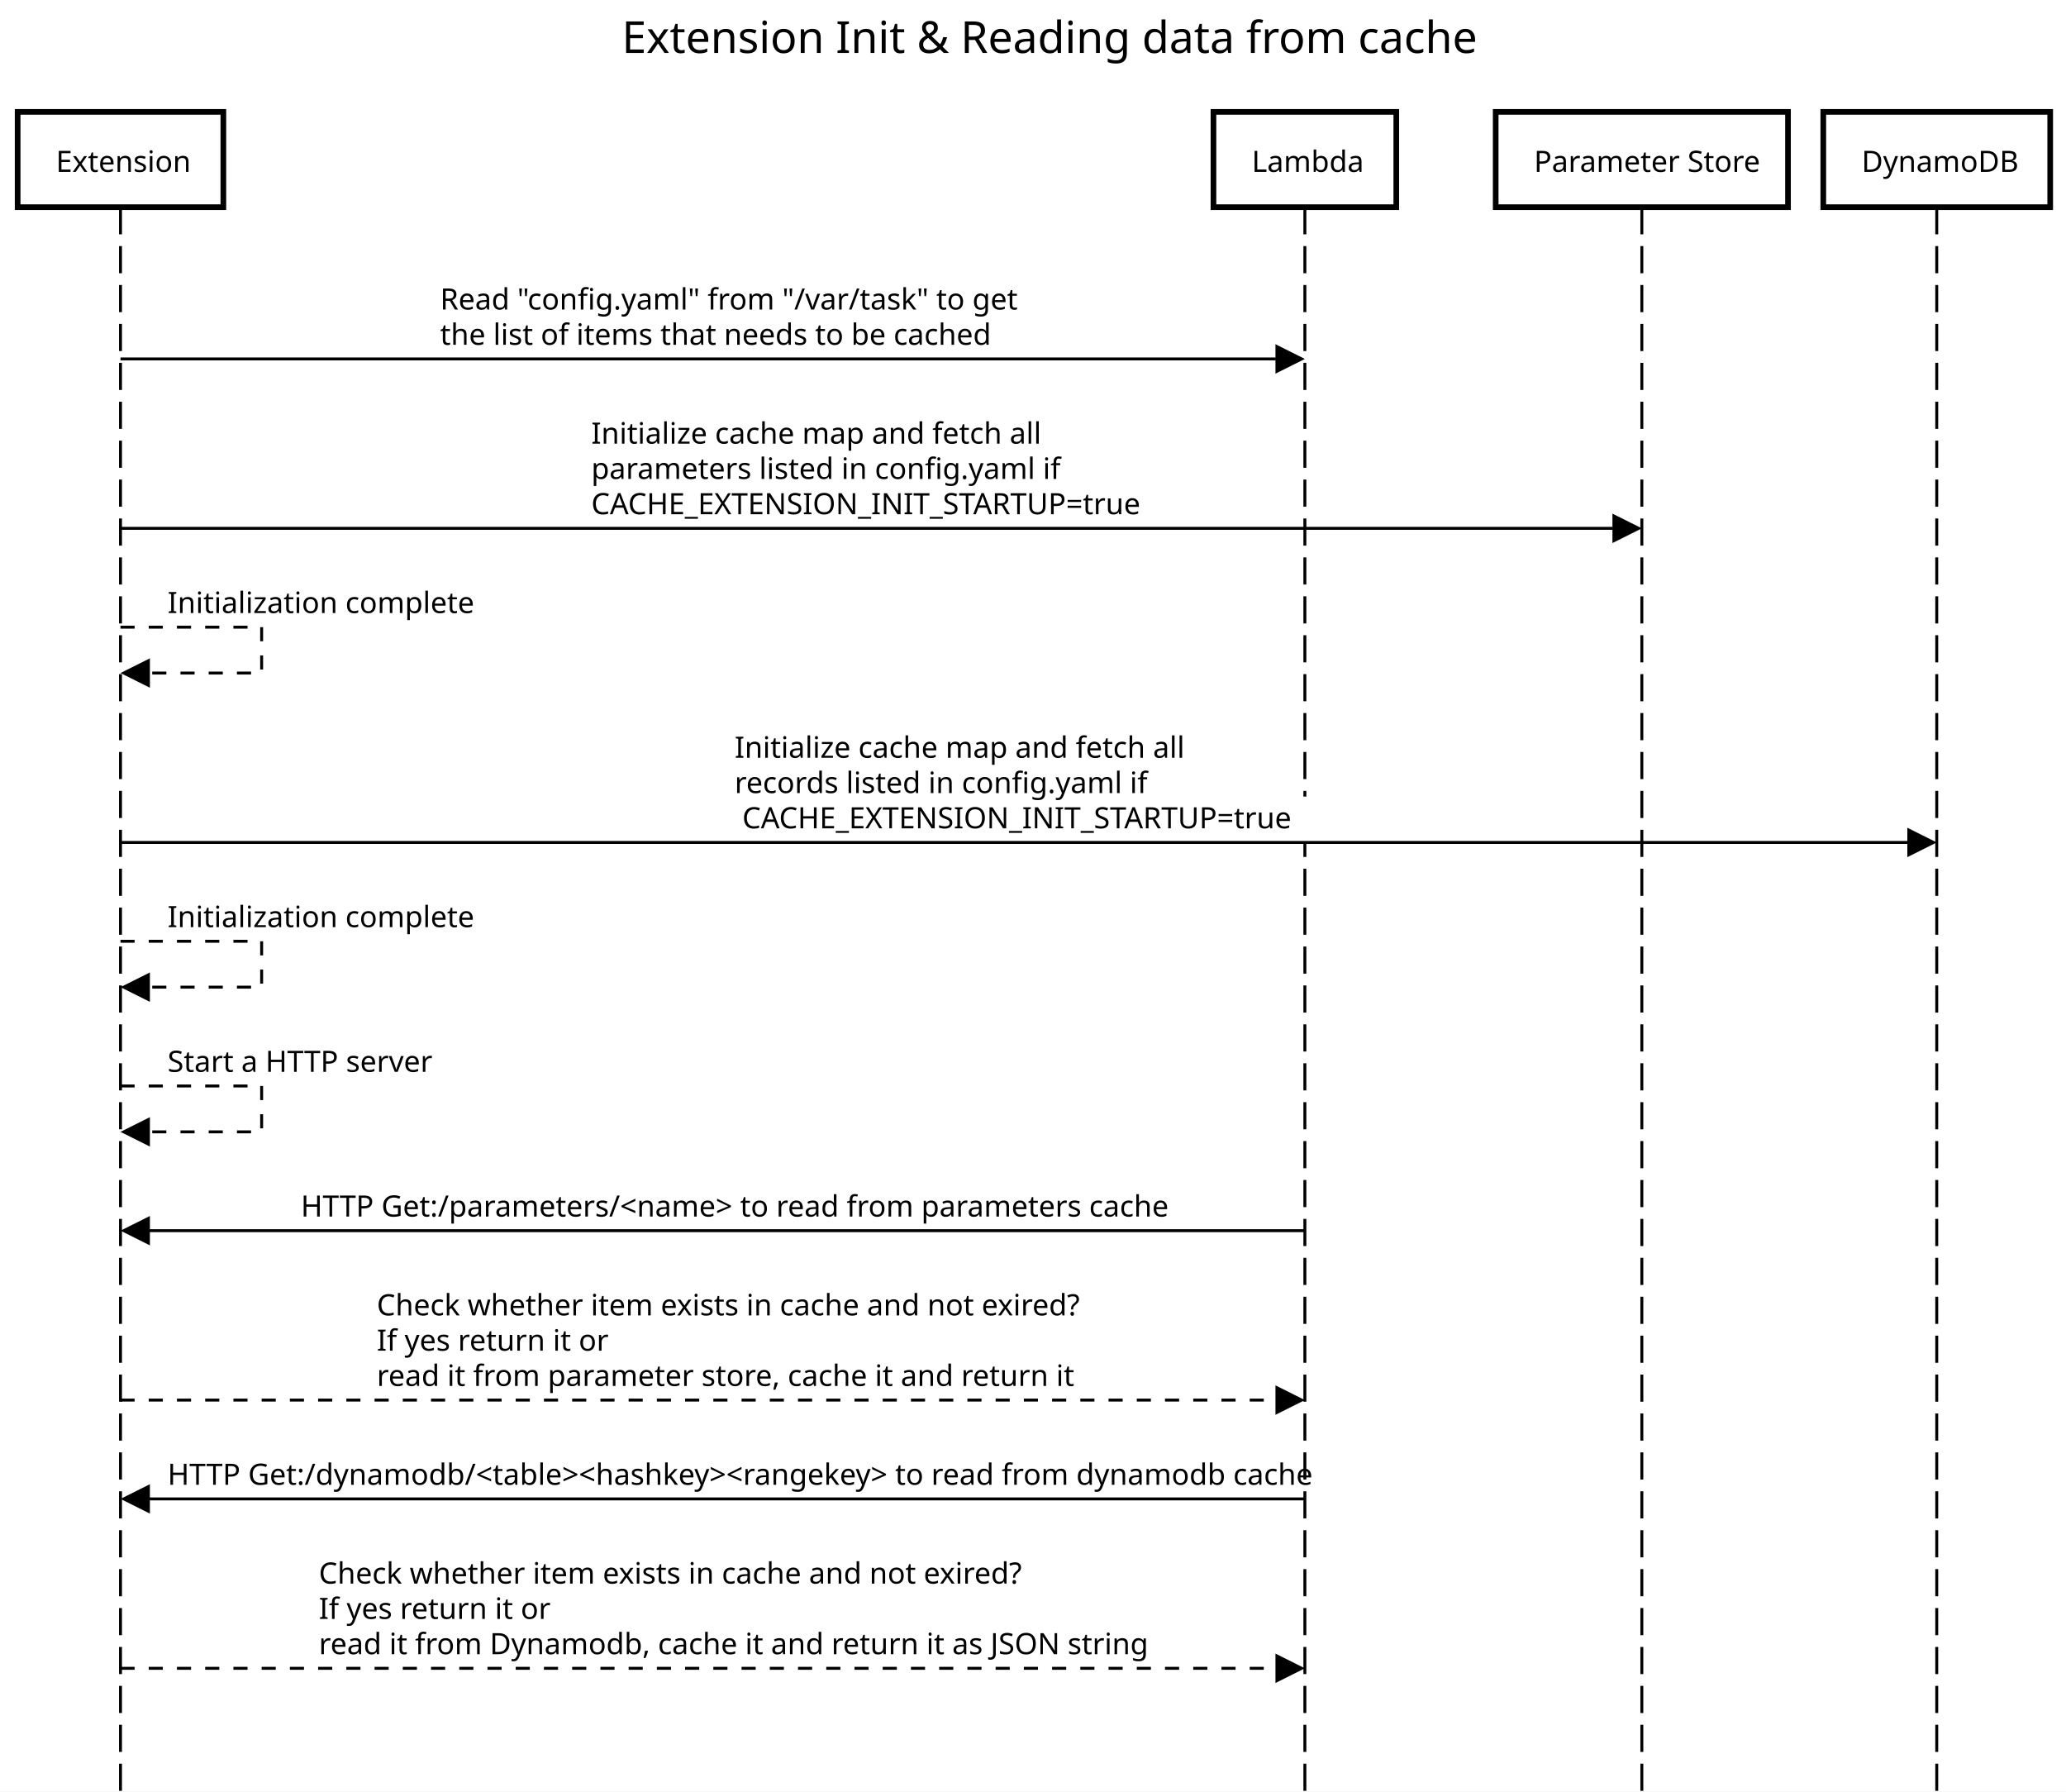
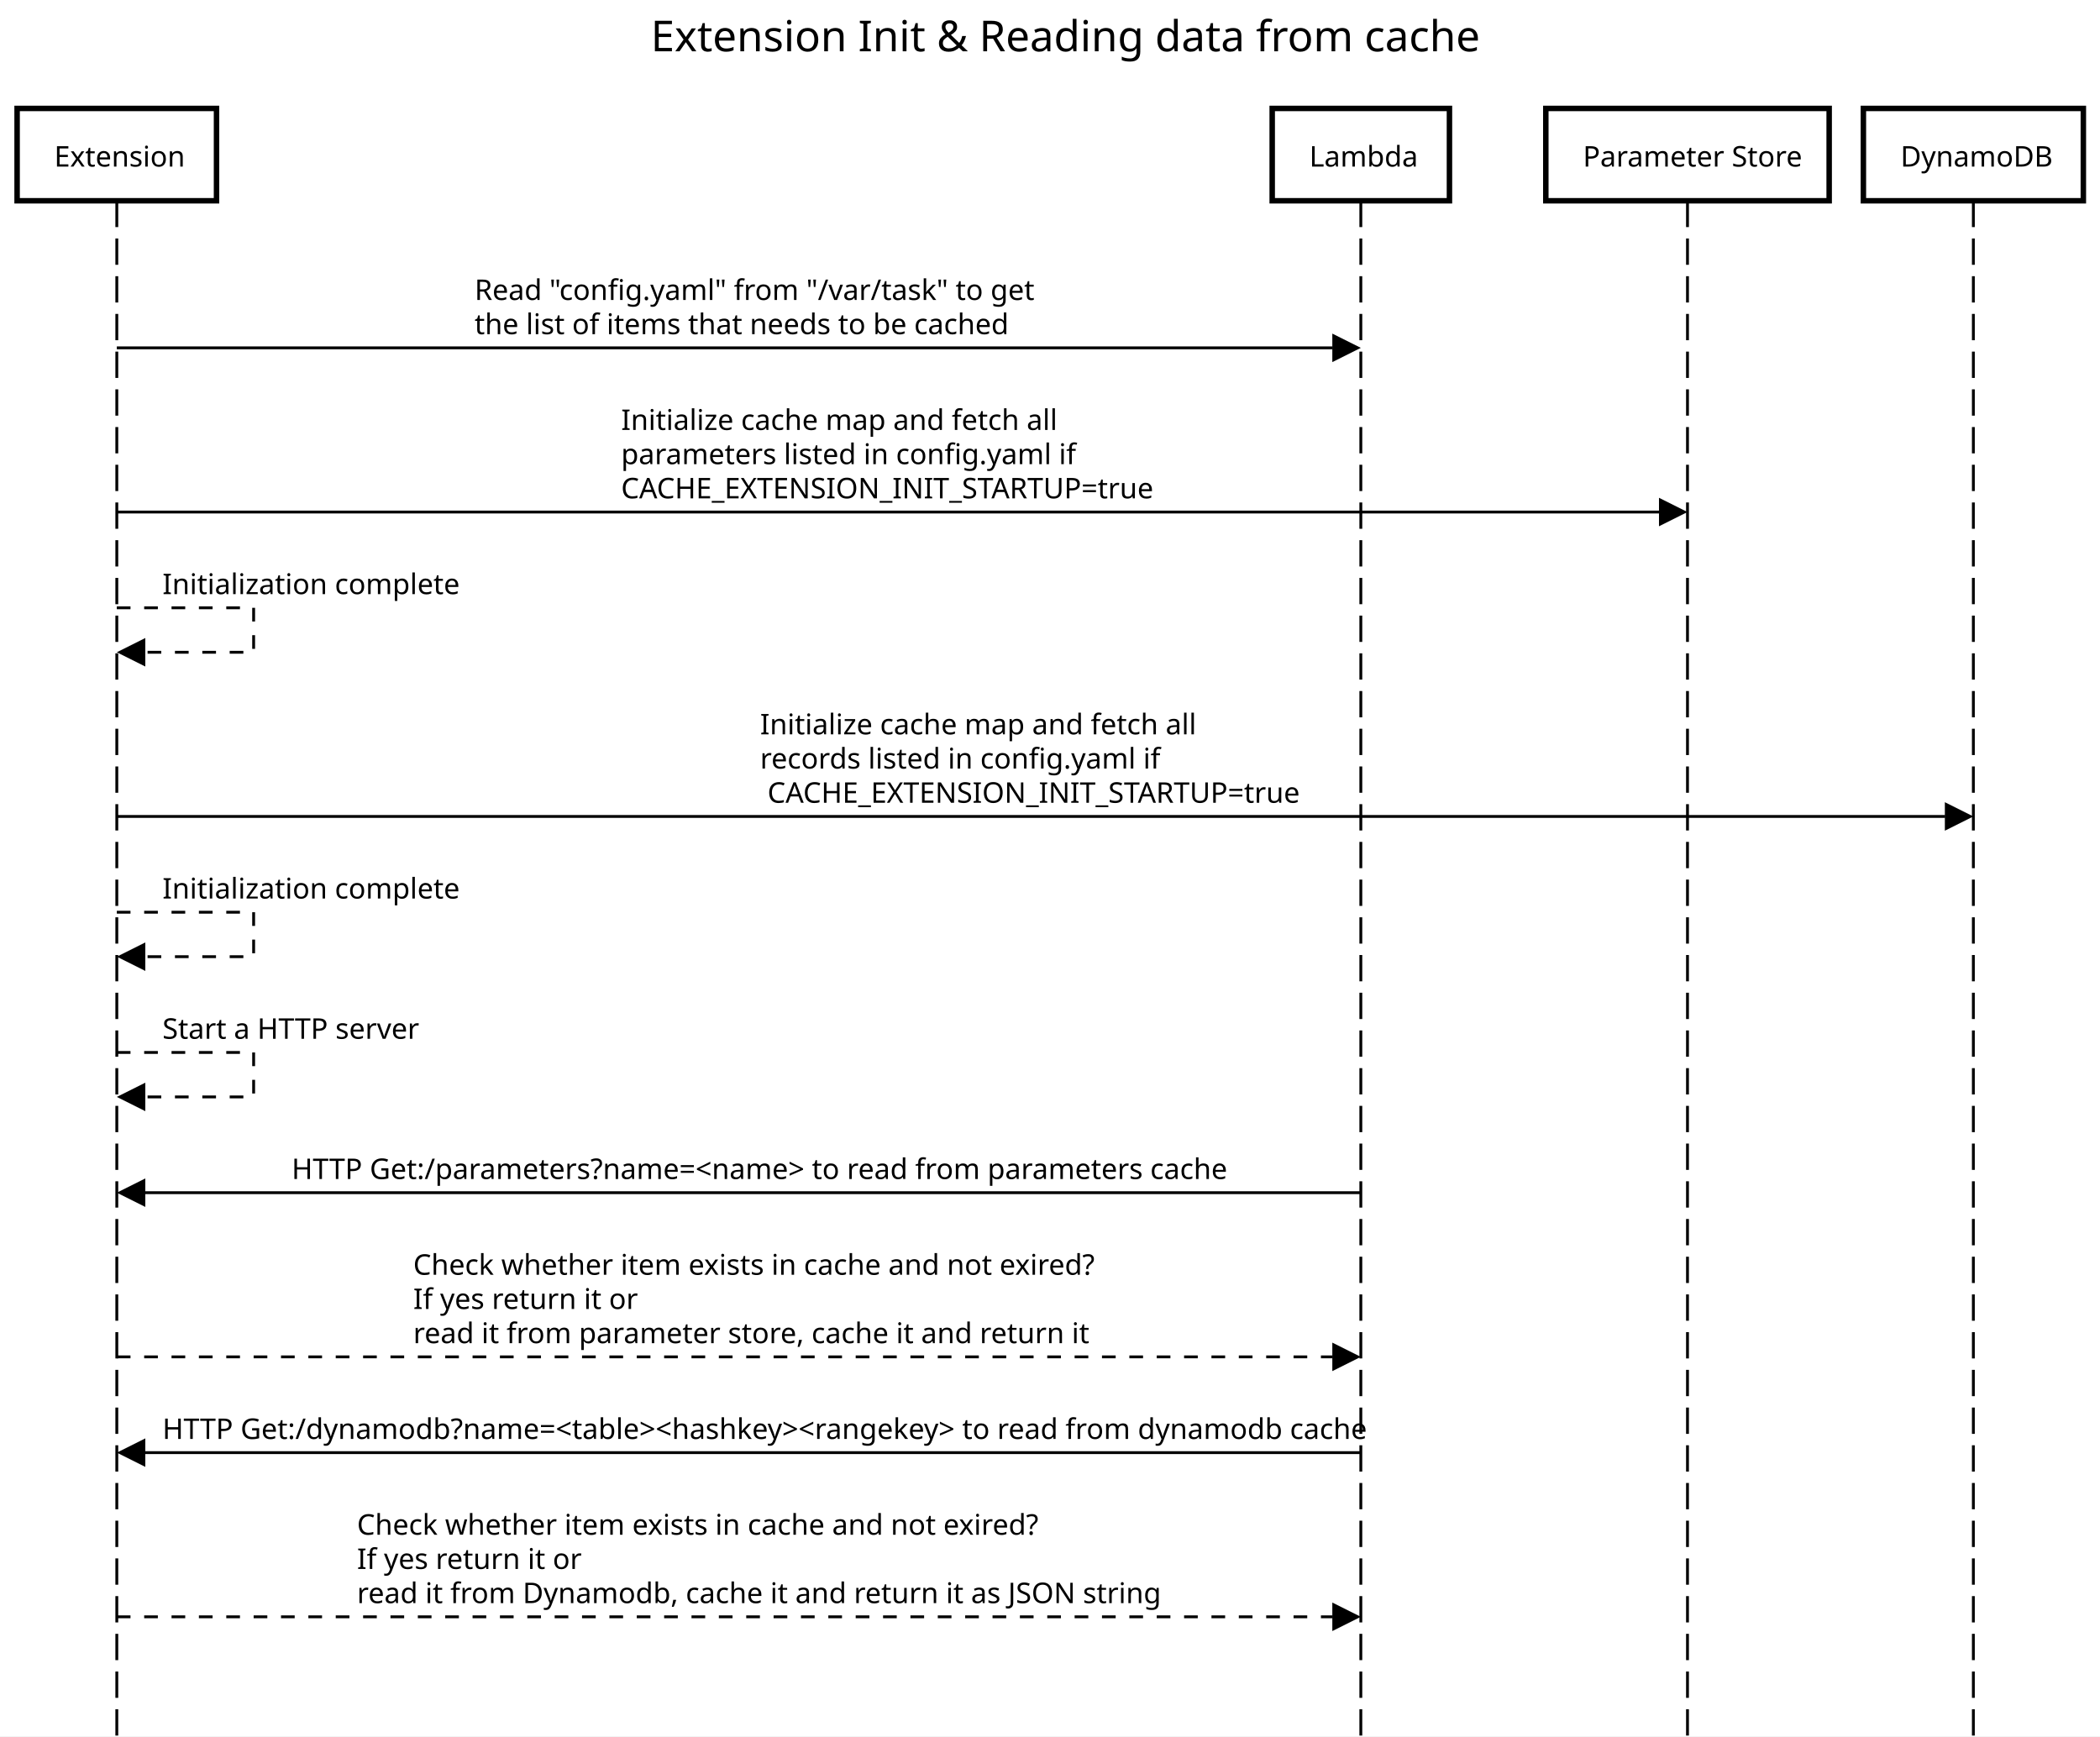
- <svg xmlns="http://www.w3.org/2000/svg" version="1.1" width="1030" height="893">
+ <svg xmlns="http://www.w3.org/2000/svg" version="1.1" width="1080" height="893">
  <defs />
  <g>
    <g />
    <g />
    <g />
    <g />
    <g />
    <g />
    <g />
    <g />
    <g />
    <g />
    <g />
    <g />
    <g />
    <g />
    <g />
    <g />
    <g />
    <g />
    <g />
    <g>
-       <rect fill="white" stroke="none" x="0" y="0" width="1030" height="893" />
-     </g>
-     <g>
-       <text fill="black" stroke="none" font-family="sans-serif" font-size="16.5pt" font-style="normal" font-weight="normal" text-decoration="normal" x="310.009" y="26.388" text-anchor="start" dominant-baseline="alphabetic" xml:space="preserve">Extension Init &amp; Reading data from cache </text>
+       <rect fill="white" stroke="none" x="0" y="0" width="1080" height="893" />
+     </g>
+     <g>
+       <text fill="black" stroke="none" font-family="sans-serif" font-size="16.5pt" font-style="normal" font-weight="normal" text-decoration="normal" x="334.666" y="26.388" text-anchor="start" dominant-baseline="alphabetic" xml:space="preserve">Extension Init &amp; Reading data from cache </text>
    </g>
    <g />
    <g>
      <path fill="none" stroke="black" paint-order="fill stroke markers" d=" M 60.073 103.264 L 60.073 893.134" stroke-miterlimit="10" stroke-width="1.466" stroke-dasharray="13.532,5.864" />
-       <path fill="none" stroke="black" paint-order="fill stroke markers" d=" M 650.542 103.264 L 650.542 893.134" stroke-miterlimit="10" stroke-width="1.466" stroke-dasharray="13.532,5.864" />
-       <path fill="none" stroke="black" paint-order="fill stroke markers" d=" M 818.54 103.264 L 818.54 893.134" stroke-miterlimit="10" stroke-width="1.466" stroke-dasharray="13.532,5.864" />
-       <path fill="none" stroke="black" paint-order="fill stroke markers" d=" M 965.558 103.264 L 965.558 893.134" stroke-miterlimit="10" stroke-width="1.466" stroke-dasharray="13.532,5.864" />
+       <path fill="none" stroke="black" paint-order="fill stroke markers" d=" M 699.855 103.264 L 699.855 893.134" stroke-miterlimit="10" stroke-width="1.466" stroke-dasharray="13.532,5.864" />
+       <path fill="none" stroke="black" paint-order="fill stroke markers" d=" M 867.852 103.264 L 867.852 893.134" stroke-miterlimit="10" stroke-width="1.466" stroke-dasharray="13.532,5.864" />
+       <path fill="none" stroke="black" paint-order="fill stroke markers" d=" M 1014.871 103.264 L 1014.871 893.134" stroke-miterlimit="10" stroke-width="1.466" stroke-dasharray="13.532,5.864" />
    </g>
    <g>
      <path fill="none" stroke="none" />
      <g>
        <path fill="white" stroke="black" paint-order="fill stroke markers" d=" M 8.796 55.766 L 111.351 55.766 L 111.351 103.264 L 8.796 103.264 L 8.796 55.766 Z" stroke-miterlimit="10" stroke-width="2.815" stroke-dasharray="" />
      </g>
      <g>
        <g />
        <text fill="black" stroke="none" font-family="sans-serif" font-size="11pt" font-style="normal" font-weight="normal" text-decoration="normal" x="27.883" y="85.672" text-anchor="start" dominant-baseline="alphabetic" xml:space="preserve">Extension</text>
      </g>
      <path fill="none" stroke="none" />
      <g>
-         <path fill="white" stroke="black" paint-order="fill stroke markers" d=" M 604.966 55.766 L 696.118 55.766 L 696.118 103.264 L 604.966 103.264 L 604.966 55.766 Z" stroke-miterlimit="10" stroke-width="2.815" stroke-dasharray="" />
-       </g>
-       <g>
-         <g />
-         <text fill="black" stroke="none" font-family="sans-serif" font-size="11pt" font-style="normal" font-weight="normal" text-decoration="normal" x="624.053" y="85.672" text-anchor="start" dominant-baseline="alphabetic" xml:space="preserve">Lambda</text>
-       </g>
-       <path fill="none" stroke="none" />
-       <g>
-         <path fill="white" stroke="black" paint-order="fill stroke markers" d=" M 745.677 55.766 L 891.403 55.766 L 891.403 103.264 L 745.677 103.264 L 745.677 55.766 Z" stroke-miterlimit="10" stroke-width="2.815" stroke-dasharray="" />
-       </g>
-       <g>
-         <g />
-         <text fill="black" stroke="none" font-family="sans-serif" font-size="11pt" font-style="normal" font-weight="normal" text-decoration="normal" x="764.764" y="85.672" text-anchor="start" dominant-baseline="alphabetic" xml:space="preserve">Parameter Store</text>
-       </g>
-       <path fill="none" stroke="none" />
-       <g>
-         <path fill="white" stroke="black" paint-order="fill stroke markers" d=" M 908.994 55.766 L 1022.122 55.766 L 1022.122 103.264 L 908.994 103.264 L 908.994 55.766 Z" stroke-miterlimit="10" stroke-width="2.815" stroke-dasharray="" />
-       </g>
-       <g>
-         <g />
-         <text fill="black" stroke="none" font-family="sans-serif" font-size="11pt" font-style="normal" font-weight="normal" text-decoration="normal" x="928.081" y="85.672" text-anchor="start" dominant-baseline="alphabetic" xml:space="preserve">DynamoDB</text>
-       </g>
-     </g>
-     <g>
-       <g>
-         <g>
-           <rect fill="white" stroke="none" x="216.785" y="138.447" width="277.046" height="22.869" />
-         </g>
-         <g>
-           <rect fill="white" stroke="none" x="216.785" y="156.039" width="263.61" height="22.869" />
-         </g>
-         <text fill="black" stroke="none" font-family="sans-serif" font-size="11pt" font-style="normal" font-weight="normal" text-decoration="normal" x="219.424" y="154.28" text-anchor="start" dominant-baseline="alphabetic" xml:space="preserve">Read "config.yaml" from "/var/task" to get </text>
-         <text fill="black" stroke="none" font-family="sans-serif" font-size="11pt" font-style="normal" font-weight="normal" text-decoration="normal" x="219.424" y="171.871" text-anchor="start" dominant-baseline="alphabetic" xml:space="preserve">the list of items that needs to be cached</text>
-       </g>
-       <g>
-         <path fill="none" stroke="black" paint-order="fill stroke markers" d=" M 60.073 178.908 L 636.058 178.908" stroke-miterlimit="10" stroke-width="1.466" stroke-dasharray="" />
-         <g transform="translate(650.5421,178.9082) translate(-650.5421,-178.9082)">
-           <path fill="black" stroke="none" paint-order="stroke fill markers" d=" M 635.882 171.578 L 650.542 178.908 L 635.882 186.238 Z" />
-         </g>
-       </g>
-       <g>
-         <g>
-           <rect fill="white" stroke="none" x="292.126" y="205.296" width="221.226" height="22.869" />
-         </g>
-         <g>
-           <rect fill="white" stroke="none" x="292.126" y="222.888" width="226.895" height="22.869" />
-         </g>
-         <g>
-           <rect fill="white" stroke="none" x="292.126" y="240.479" width="294.361" height="22.869" />
-         </g>
-         <text fill="black" stroke="none" font-family="sans-serif" font-size="11pt" font-style="normal" font-weight="normal" text-decoration="normal" x="294.765" y="221.128" text-anchor="start" dominant-baseline="alphabetic" xml:space="preserve">Initialize cache map and fetch all </text>
-         <text fill="black" stroke="none" font-family="sans-serif" font-size="11pt" font-style="normal" font-weight="normal" text-decoration="normal" x="294.765" y="238.72" text-anchor="start" dominant-baseline="alphabetic" xml:space="preserve">parameters listed in config.yaml if </text>
-         <text fill="black" stroke="none" font-family="sans-serif" font-size="11pt" font-style="normal" font-weight="normal" text-decoration="normal" x="294.765" y="256.312" text-anchor="start" dominant-baseline="alphabetic" xml:space="preserve">CACHE_EXTENSION_INIT_STARTUP=true</text>
-       </g>
-       <g>
-         <path fill="none" stroke="black" paint-order="fill stroke markers" d=" M 60.073 263.349 L 804.056 263.349" stroke-miterlimit="10" stroke-width="1.466" stroke-dasharray="" />
-         <g transform="translate(818.5396,263.3486) translate(-818.5396,-263.3486)">
-           <path fill="black" stroke="none" paint-order="stroke fill markers" d=" M 803.88 256.019 L 818.54 263.349 L 803.88 270.679 Z" />
+         <path fill="white" stroke="black" paint-order="fill stroke markers" d=" M 654.279 55.766 L 745.431 55.766 L 745.431 103.264 L 654.279 103.264 L 654.279 55.766 Z" stroke-miterlimit="10" stroke-width="2.815" stroke-dasharray="" />
+       </g>
+       <g>
+         <g />
+         <text fill="black" stroke="none" font-family="sans-serif" font-size="11pt" font-style="normal" font-weight="normal" text-decoration="normal" x="673.366" y="85.672" text-anchor="start" dominant-baseline="alphabetic" xml:space="preserve">Lambda</text>
+       </g>
+       <path fill="none" stroke="none" />
+       <g>
+         <path fill="white" stroke="black" paint-order="fill stroke markers" d=" M 794.989 55.766 L 940.715 55.766 L 940.715 103.264 L 794.989 103.264 L 794.989 55.766 Z" stroke-miterlimit="10" stroke-width="2.815" stroke-dasharray="" />
+       </g>
+       <g>
+         <g />
+         <text fill="black" stroke="none" font-family="sans-serif" font-size="11pt" font-style="normal" font-weight="normal" text-decoration="normal" x="814.077" y="85.672" text-anchor="start" dominant-baseline="alphabetic" xml:space="preserve">Parameter Store</text>
+       </g>
+       <path fill="none" stroke="none" />
+       <g>
+         <path fill="white" stroke="black" paint-order="fill stroke markers" d=" M 958.307 55.766 L 1071.435 55.766 L 1071.435 103.264 L 958.307 103.264 L 958.307 55.766 Z" stroke-miterlimit="10" stroke-width="2.815" stroke-dasharray="" />
+       </g>
+       <g>
+         <g />
+         <text fill="black" stroke="none" font-family="sans-serif" font-size="11pt" font-style="normal" font-weight="normal" text-decoration="normal" x="977.394" y="85.672" text-anchor="start" dominant-baseline="alphabetic" xml:space="preserve">DynamoDB</text>
+       </g>
+     </g>
+     <g>
+       <g>
+         <g>
+           <rect fill="white" stroke="none" x="241.441" y="138.447" width="277.046" height="22.869" />
+         </g>
+         <g>
+           <rect fill="white" stroke="none" x="241.441" y="156.039" width="263.61" height="22.869" />
+         </g>
+         <text fill="black" stroke="none" font-family="sans-serif" font-size="11pt" font-style="normal" font-weight="normal" text-decoration="normal" x="244.08" y="154.28" text-anchor="start" dominant-baseline="alphabetic" xml:space="preserve">Read "config.yaml" from "/var/task" to get </text>
+         <text fill="black" stroke="none" font-family="sans-serif" font-size="11pt" font-style="normal" font-weight="normal" text-decoration="normal" x="244.08" y="171.871" text-anchor="start" dominant-baseline="alphabetic" xml:space="preserve">the list of items that needs to be cached</text>
+       </g>
+       <g>
+         <path fill="none" stroke="black" paint-order="fill stroke markers" d=" M 60.073 178.908 L 685.371 178.908" stroke-miterlimit="10" stroke-width="1.466" stroke-dasharray="" />
+         <g transform="translate(699.8549,178.9082) translate(-699.8549,-178.9082)">
+           <path fill="black" stroke="none" paint-order="stroke fill markers" d=" M 685.195 171.578 L 699.855 178.908 L 685.195 186.238 Z" />
+         </g>
+       </g>
+       <g>
+         <g>
+           <rect fill="white" stroke="none" x="316.782" y="205.296" width="221.226" height="22.869" />
+         </g>
+         <g>
+           <rect fill="white" stroke="none" x="316.782" y="222.888" width="226.895" height="22.869" />
+         </g>
+         <g>
+           <rect fill="white" stroke="none" x="316.782" y="240.479" width="294.361" height="22.869" />
+         </g>
+         <text fill="black" stroke="none" font-family="sans-serif" font-size="11pt" font-style="normal" font-weight="normal" text-decoration="normal" x="319.421" y="221.128" text-anchor="start" dominant-baseline="alphabetic" xml:space="preserve">Initialize cache map and fetch all </text>
+         <text fill="black" stroke="none" font-family="sans-serif" font-size="11pt" font-style="normal" font-weight="normal" text-decoration="normal" x="319.421" y="238.72" text-anchor="start" dominant-baseline="alphabetic" xml:space="preserve">parameters listed in config.yaml if </text>
+         <text fill="black" stroke="none" font-family="sans-serif" font-size="11pt" font-style="normal" font-weight="normal" text-decoration="normal" x="319.421" y="256.312" text-anchor="start" dominant-baseline="alphabetic" xml:space="preserve">CACHE_EXTENSION_INIT_STARTUP=true</text>
+       </g>
+       <g>
+         <path fill="none" stroke="black" paint-order="fill stroke markers" d=" M 60.073 263.349 L 853.369 263.349" stroke-miterlimit="10" stroke-width="1.466" stroke-dasharray="" />
+         <g transform="translate(867.8525,263.3486) translate(-867.8525,-263.3486)">
+           <path fill="black" stroke="none" paint-order="stroke fill markers" d=" M 853.193 256.019 L 867.852 263.349 L 853.193 270.679 Z" />
        </g>
      </g>
      <g>
        <g>
          <rect fill="white" stroke="none" x="80.89" y="289.736" width="145.435" height="22.869" />
        </g>
        <text fill="black" stroke="none" font-family="sans-serif" font-size="11pt" font-style="normal" font-weight="normal" text-decoration="normal" x="83.529" y="305.569" text-anchor="start" dominant-baseline="alphabetic" xml:space="preserve">Initialization complete</text>
      </g>
      <g>
        <path fill="none" stroke="black" paint-order="fill stroke markers" d=" M 60.073 312.606 L 130.44 312.606 L 130.44 335.475 L 74.557 335.475" stroke-miterlimit="10" stroke-width="1.466" stroke-dasharray="7.037" />
        <g transform="translate(60.07333,335.4748) translate(-60.07333,-335.4748)">
          <path fill="black" stroke="none" paint-order="stroke fill markers" d=" M 74.733 328.145 L 60.073 335.475 L 74.733 342.805 Z" />
        </g>
      </g>
      <g>
        <g>
-           <rect fill="white" stroke="none" x="363.599" y="361.862" width="221.226" height="22.869" />
-         </g>
-         <g>
-           <rect fill="white" stroke="none" x="363.599" y="379.454" width="201.634" height="22.869" />
-         </g>
-         <g>
-           <rect fill="white" stroke="none" x="363.599" y="397.046" width="298.434" height="22.869" />
-         </g>
-         <text fill="black" stroke="none" font-family="sans-serif" font-size="11pt" font-style="normal" font-weight="normal" text-decoration="normal" x="366.237" y="377.695" text-anchor="start" dominant-baseline="alphabetic" xml:space="preserve">Initialize cache map and fetch all </text>
-         <text fill="black" stroke="none" font-family="sans-serif" font-size="11pt" font-style="normal" font-weight="normal" text-decoration="normal" x="366.237" y="395.287" text-anchor="start" dominant-baseline="alphabetic" xml:space="preserve">records listed in config.yaml if </text>
-         <text fill="black" stroke="none" font-family="sans-serif" font-size="11pt" font-style="normal" font-weight="normal" text-decoration="normal" x="366.237" y="412.879" text-anchor="start" dominant-baseline="alphabetic" xml:space="preserve"> CACHE_EXTENSION_INIT_STARTUP=true</text>
-       </g>
-       <g>
-         <path fill="none" stroke="black" paint-order="fill stroke markers" d=" M 60.073 419.915 L 951.074 419.915" stroke-miterlimit="10" stroke-width="1.466" stroke-dasharray="" />
-         <g transform="translate(965.5581,419.9152) translate(-965.5581,-419.9152)">
-           <path fill="black" stroke="none" paint-order="stroke fill markers" d=" M 950.898 412.585 L 965.558 419.915 L 950.898 427.245 Z" />
+           <rect fill="white" stroke="none" x="388.255" y="361.862" width="221.226" height="22.869" />
+         </g>
+         <g>
+           <rect fill="white" stroke="none" x="388.255" y="379.454" width="201.634" height="22.869" />
+         </g>
+         <g>
+           <rect fill="white" stroke="none" x="388.255" y="397.046" width="298.434" height="22.869" />
+         </g>
+         <text fill="black" stroke="none" font-family="sans-serif" font-size="11pt" font-style="normal" font-weight="normal" text-decoration="normal" x="390.894" y="377.695" text-anchor="start" dominant-baseline="alphabetic" xml:space="preserve">Initialize cache map and fetch all </text>
+         <text fill="black" stroke="none" font-family="sans-serif" font-size="11pt" font-style="normal" font-weight="normal" text-decoration="normal" x="390.894" y="395.287" text-anchor="start" dominant-baseline="alphabetic" xml:space="preserve">records listed in config.yaml if </text>
+         <text fill="black" stroke="none" font-family="sans-serif" font-size="11pt" font-style="normal" font-weight="normal" text-decoration="normal" x="390.894" y="412.879" text-anchor="start" dominant-baseline="alphabetic" xml:space="preserve"> CACHE_EXTENSION_INIT_STARTUP=true</text>
+       </g>
+       <g>
+         <path fill="none" stroke="black" paint-order="fill stroke markers" d=" M 60.073 419.915 L 1000.387 419.915" stroke-miterlimit="10" stroke-width="1.466" stroke-dasharray="" />
+         <g transform="translate(1014.871,419.9152) translate(-1014.871,-419.9152)">
+           <path fill="black" stroke="none" paint-order="stroke fill markers" d=" M 1000.211 412.585 L 1014.871 419.915 L 1000.211 427.245 Z" />
        </g>
      </g>
      <g>
        <g>
          <rect fill="white" stroke="none" x="80.89" y="446.303" width="145.435" height="22.869" />
        </g>
        <text fill="black" stroke="none" font-family="sans-serif" font-size="11pt" font-style="normal" font-weight="normal" text-decoration="normal" x="83.529" y="462.135" text-anchor="start" dominant-baseline="alphabetic" xml:space="preserve">Initialization complete</text>
      </g>
      <g>
        <path fill="none" stroke="black" paint-order="fill stroke markers" d=" M 60.073 469.172 L 130.44 469.172 L 130.44 492.041 L 74.557 492.041" stroke-miterlimit="10" stroke-width="1.466" stroke-dasharray="7.037" />
        <g transform="translate(60.07333,492.0415) translate(-60.07333,-492.0415)">
          <path fill="black" stroke="none" paint-order="stroke fill markers" d=" M 74.733 484.712 L 60.073 492.041 L 74.733 499.371 Z" />
        </g>
      </g>
      <g>
        <g>
          <rect fill="white" stroke="none" x="80.89" y="518.429" width="135.614" height="22.869" />
        </g>
        <text fill="black" stroke="none" font-family="sans-serif" font-size="11pt" font-style="normal" font-weight="normal" text-decoration="normal" x="83.529" y="534.262" text-anchor="start" dominant-baseline="alphabetic" xml:space="preserve">Start a HTTP server</text>
      </g>
      <g>
        <path fill="none" stroke="black" paint-order="fill stroke markers" d=" M 60.073 541.298 L 130.44 541.298 L 130.44 564.168 L 74.557 564.168" stroke-miterlimit="10" stroke-width="1.466" stroke-dasharray="7.037" />
        <g transform="translate(60.07333,564.1677) translate(-60.07333,-564.1677)">
          <path fill="black" stroke="none" paint-order="stroke fill markers" d=" M 74.733 556.838 L 60.073 564.168 L 74.733 571.498 Z" />
        </g>
      </g>
      <g>
        <g>
-           <rect fill="white" stroke="none" x="147.343" y="590.555" width="415.929" height="22.869" />
-         </g>
-         <text fill="black" stroke="none" font-family="sans-serif" font-size="11pt" font-style="normal" font-weight="normal" text-decoration="normal" x="149.982" y="606.388" text-anchor="start" dominant-baseline="alphabetic" xml:space="preserve">HTTP Get:/parameters/&lt;name&gt; to read from parameters cache</text>
-       </g>
-       <g>
-         <path fill="none" stroke="black" paint-order="fill stroke markers" d=" M 650.542 613.425 L 74.557 613.425" stroke-miterlimit="10" stroke-width="1.466" stroke-dasharray="" />
+           <rect fill="white" stroke="none" x="147.343" y="590.555" width="465.242" height="22.869" />
+         </g>
+         <text fill="black" stroke="none" font-family="sans-serif" font-size="11pt" font-style="normal" font-weight="normal" text-decoration="normal" x="149.982" y="606.388" text-anchor="start" dominant-baseline="alphabetic" xml:space="preserve">HTTP Get:/parameters?name=&lt;name&gt; to read from parameters cache</text>
+       </g>
+       <g>
+         <path fill="none" stroke="black" paint-order="fill stroke markers" d=" M 699.855 613.425 L 74.557 613.425" stroke-miterlimit="10" stroke-width="1.466" stroke-dasharray="" />
        <g transform="translate(60.07333,613.4246) translate(-60.07333,-613.4246)">
          <path fill="black" stroke="none" paint-order="stroke fill markers" d=" M 74.733 606.095 L 60.073 613.425 L 74.733 620.754 Z" />
        </g>
      </g>
      <g>
        <g>
-           <rect fill="white" stroke="none" x="185.214" y="639.812" width="340.188" height="22.869" />
-         </g>
-         <g>
-           <rect fill="white" stroke="none" x="185.214" y="657.404" width="115.263" height="22.869" />
-         </g>
-         <g>
-           <rect fill="white" stroke="none" x="185.214" y="674.996" width="327.94" height="22.869" />
-         </g>
-         <text fill="black" stroke="none" font-family="sans-serif" font-size="11pt" font-style="normal" font-weight="normal" text-decoration="normal" x="187.853" y="655.645" text-anchor="start" dominant-baseline="alphabetic" xml:space="preserve">Check whether item exists in cache and not exired?</text>
-         <text fill="black" stroke="none" font-family="sans-serif" font-size="11pt" font-style="normal" font-weight="normal" text-decoration="normal" x="187.853" y="673.237" text-anchor="start" dominant-baseline="alphabetic" xml:space="preserve">If yes return it or </text>
-         <text fill="black" stroke="none" font-family="sans-serif" font-size="11pt" font-style="normal" font-weight="normal" text-decoration="normal" x="187.853" y="690.828" text-anchor="start" dominant-baseline="alphabetic" xml:space="preserve">read it from parameter store, cache it and return it</text>
-       </g>
-       <g>
-         <path fill="none" stroke="black" paint-order="fill stroke markers" d=" M 60.073 697.865 L 636.058 697.865" stroke-miterlimit="10" stroke-width="1.466" stroke-dasharray="7.037" />
-         <g transform="translate(650.5421,697.865) translate(-650.5421,-697.865)">
-           <path fill="black" stroke="none" paint-order="stroke fill markers" d=" M 635.882 690.535 L 650.542 697.865 L 635.882 705.195 Z" />
-         </g>
-       </g>
-       <g>
-         <g>
-           <rect fill="white" stroke="none" x="80.89" y="724.253" width="548.835" height="22.869" />
-         </g>
-         <text fill="black" stroke="none" font-family="sans-serif" font-size="11pt" font-style="normal" font-weight="normal" text-decoration="normal" x="83.529" y="740.085" text-anchor="start" dominant-baseline="alphabetic" xml:space="preserve">HTTP Get:/dynamodb/&lt;table&gt;&lt;hashkey&gt;&lt;rangekey&gt; to read from dynamodb cache</text>
-       </g>
-       <g>
-         <path fill="none" stroke="black" paint-order="fill stroke markers" d=" M 650.542 747.122 L 74.557 747.122" stroke-miterlimit="10" stroke-width="1.466" stroke-dasharray="" />
+           <rect fill="white" stroke="none" x="209.87" y="639.812" width="340.188" height="22.869" />
+         </g>
+         <g>
+           <rect fill="white" stroke="none" x="209.87" y="657.404" width="115.263" height="22.869" />
+         </g>
+         <g>
+           <rect fill="white" stroke="none" x="209.87" y="674.996" width="327.94" height="22.869" />
+         </g>
+         <text fill="black" stroke="none" font-family="sans-serif" font-size="11pt" font-style="normal" font-weight="normal" text-decoration="normal" x="212.509" y="655.645" text-anchor="start" dominant-baseline="alphabetic" xml:space="preserve">Check whether item exists in cache and not exired?</text>
+         <text fill="black" stroke="none" font-family="sans-serif" font-size="11pt" font-style="normal" font-weight="normal" text-decoration="normal" x="212.509" y="673.237" text-anchor="start" dominant-baseline="alphabetic" xml:space="preserve">If yes return it or </text>
+         <text fill="black" stroke="none" font-family="sans-serif" font-size="11pt" font-style="normal" font-weight="normal" text-decoration="normal" x="212.509" y="690.828" text-anchor="start" dominant-baseline="alphabetic" xml:space="preserve">read it from parameter store, cache it and return it</text>
+       </g>
+       <g>
+         <path fill="none" stroke="black" paint-order="fill stroke markers" d=" M 60.073 697.865 L 685.371 697.865" stroke-miterlimit="10" stroke-width="1.466" stroke-dasharray="7.037" />
+         <g transform="translate(699.8549,697.865) translate(-699.8549,-697.865)">
+           <path fill="black" stroke="none" paint-order="stroke fill markers" d=" M 685.195 690.535 L 699.855 697.865 L 685.195 705.195 Z" />
+         </g>
+       </g>
+       <g>
+         <g>
+           <rect fill="white" stroke="none" x="80.89" y="724.253" width="598.148" height="22.869" />
+         </g>
+         <text fill="black" stroke="none" font-family="sans-serif" font-size="11pt" font-style="normal" font-weight="normal" text-decoration="normal" x="83.529" y="740.085" text-anchor="start" dominant-baseline="alphabetic" xml:space="preserve">HTTP Get:/dynamodb?name=&lt;table&gt;&lt;hashkey&gt;&lt;rangekey&gt; to read from dynamodb cache</text>
+       </g>
+       <g>
+         <path fill="none" stroke="black" paint-order="fill stroke markers" d=" M 699.855 747.122 L 74.557 747.122" stroke-miterlimit="10" stroke-width="1.466" stroke-dasharray="" />
        <g transform="translate(60.07333,747.1219) translate(-60.07333,-747.1219)">
          <path fill="black" stroke="none" paint-order="stroke fill markers" d=" M 74.733 739.792 L 60.073 747.122 L 74.733 754.452 Z" />
        </g>
      </g>
      <g>
        <g>
-           <rect fill="white" stroke="none" x="156.305" y="773.51" width="340.188" height="22.869" />
-         </g>
-         <g>
-           <rect fill="white" stroke="none" x="156.305" y="791.101" width="115.263" height="22.869" />
-         </g>
-         <g>
-           <rect fill="white" stroke="none" x="156.305" y="808.693" width="398.005" height="22.869" />
-         </g>
-         <text fill="black" stroke="none" font-family="sans-serif" font-size="11pt" font-style="normal" font-weight="normal" text-decoration="normal" x="158.944" y="789.342" text-anchor="start" dominant-baseline="alphabetic" xml:space="preserve">Check whether item exists in cache and not exired?</text>
-         <text fill="black" stroke="none" font-family="sans-serif" font-size="11pt" font-style="normal" font-weight="normal" text-decoration="normal" x="158.944" y="806.934" text-anchor="start" dominant-baseline="alphabetic" xml:space="preserve">If yes return it or </text>
-         <text fill="black" stroke="none" font-family="sans-serif" font-size="11pt" font-style="normal" font-weight="normal" text-decoration="normal" x="158.944" y="824.526" text-anchor="start" dominant-baseline="alphabetic" xml:space="preserve">read it from Dynamodb, cache it and return it as JSON string</text>
-       </g>
-       <g>
-         <path fill="none" stroke="black" paint-order="fill stroke markers" d=" M 60.073 831.562 L 636.058 831.562" stroke-miterlimit="10" stroke-width="1.466" stroke-dasharray="7.037" />
-         <g transform="translate(650.5421,831.5624) translate(-650.5421,-831.5624)">
-           <path fill="black" stroke="none" paint-order="stroke fill markers" d=" M 635.882 824.232 L 650.542 831.562 L 635.882 838.892 Z" />
+           <rect fill="white" stroke="none" x="180.962" y="773.51" width="340.188" height="22.869" />
+         </g>
+         <g>
+           <rect fill="white" stroke="none" x="180.962" y="791.101" width="115.263" height="22.869" />
+         </g>
+         <g>
+           <rect fill="white" stroke="none" x="180.962" y="808.693" width="398.005" height="22.869" />
+         </g>
+         <text fill="black" stroke="none" font-family="sans-serif" font-size="11pt" font-style="normal" font-weight="normal" text-decoration="normal" x="183.601" y="789.342" text-anchor="start" dominant-baseline="alphabetic" xml:space="preserve">Check whether item exists in cache and not exired?</text>
+         <text fill="black" stroke="none" font-family="sans-serif" font-size="11pt" font-style="normal" font-weight="normal" text-decoration="normal" x="183.601" y="806.934" text-anchor="start" dominant-baseline="alphabetic" xml:space="preserve">If yes return it or </text>
+         <text fill="black" stroke="none" font-family="sans-serif" font-size="11pt" font-style="normal" font-weight="normal" text-decoration="normal" x="183.601" y="824.526" text-anchor="start" dominant-baseline="alphabetic" xml:space="preserve">read it from Dynamodb, cache it and return it as JSON string</text>
+       </g>
+       <g>
+         <path fill="none" stroke="black" paint-order="fill stroke markers" d=" M 60.073 831.562 L 685.371 831.562" stroke-miterlimit="10" stroke-width="1.466" stroke-dasharray="7.037" />
+         <g transform="translate(699.8549,831.5624) translate(-699.8549,-831.5624)">
+           <path fill="black" stroke="none" paint-order="stroke fill markers" d=" M 685.195 824.232 L 699.855 831.562 L 685.195 838.892 Z" />
        </g>
      </g>
    </g>
    <g />
    <g />
    <g />
    <g />
  </g>
</svg>
